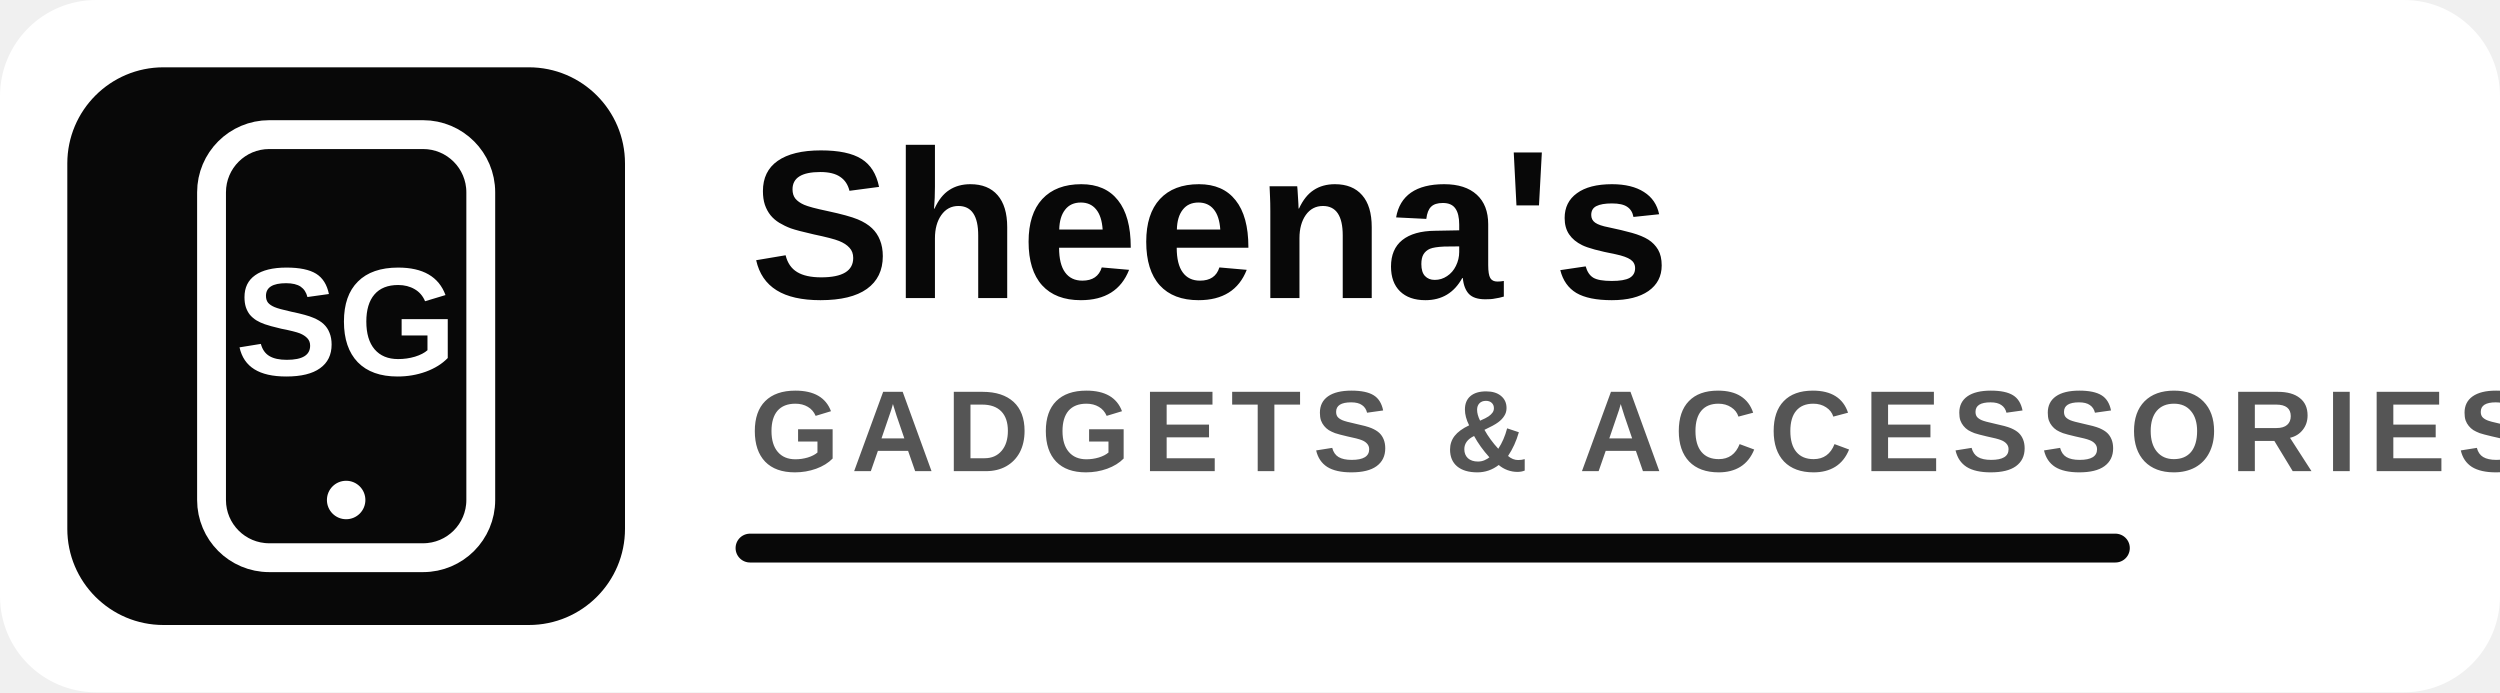
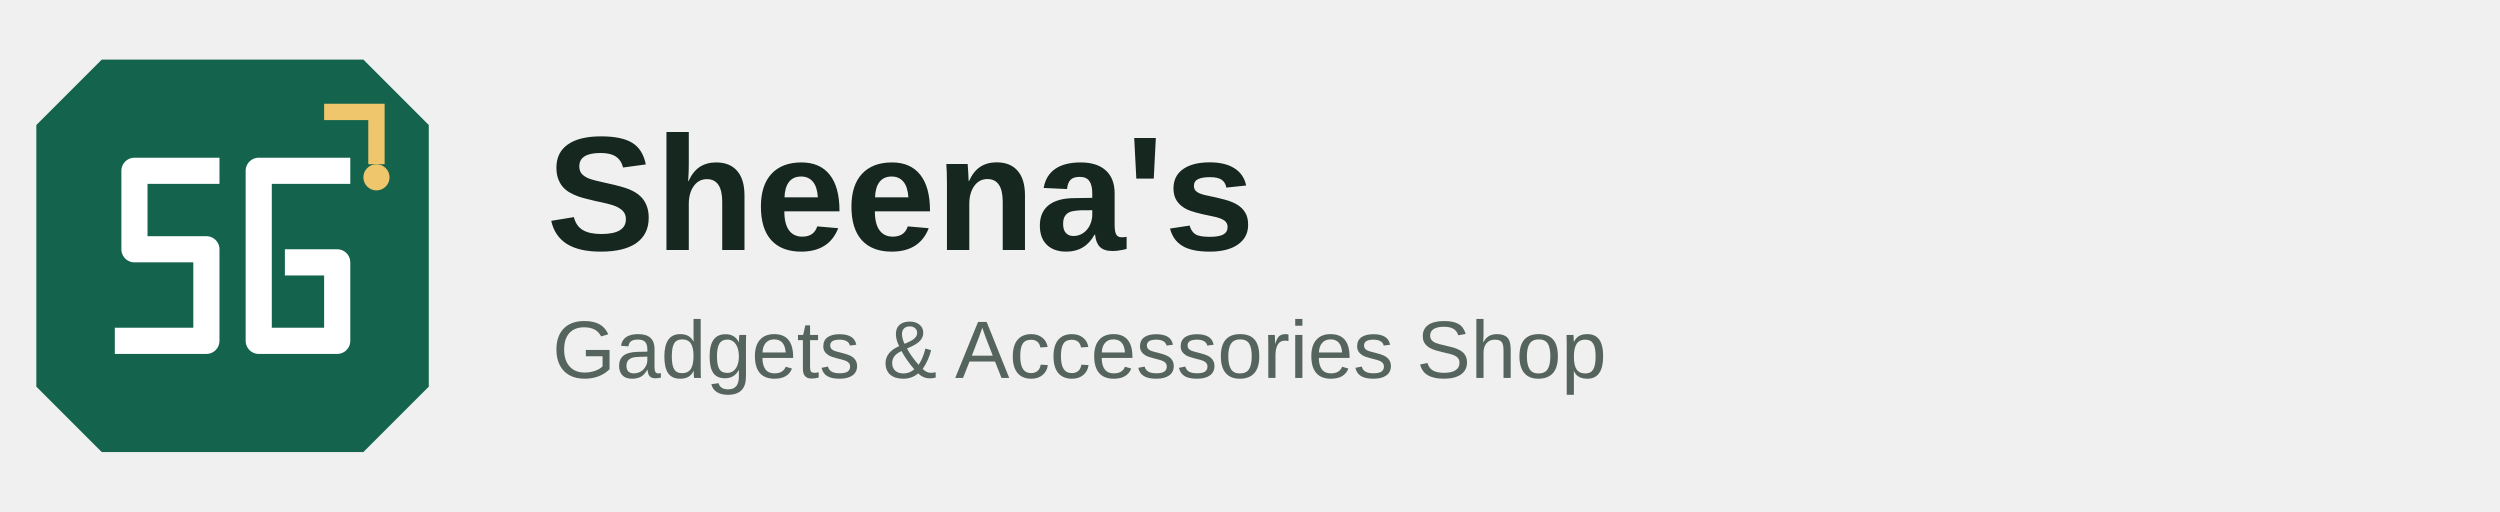
- <svg xmlns="http://www.w3.org/2000/svg" viewBox="0 0 260 72" role="img" aria-labelledby="title desc">
-   <rect width="260" height="72" rx="10" fill="#ffffff" />
-   <rect x="7" y="7" width="58" height="58" rx="10" fill="#080808" />
-   <rect x="22" y="14" width="28" height="44" rx="6" fill="none" stroke="#ffffff" stroke-width="3" />
-   <circle cx="36" cy="52" r="2" fill="#ffffff" />
-   <text x="36" y="39" text-anchor="middle" font-family="Arial, Helvetica, sans-serif" font-size="16" font-weight="900" fill="#ffffff">SG</text>
-   <text x="78" y="31" font-family="Arial, Helvetica, sans-serif" font-size="22" font-weight="900" fill="#080808">Sheena's</text>
-   <text x="78" y="49" font-family="Arial, Helvetica, sans-serif" font-size="12" font-weight="800" letter-spacing="1.2" fill="#555555">GADGETS &amp; ACCESSORIES</text>
-   <path d="M78 57h142" stroke="#080808" stroke-width="3" stroke-linecap="round" />
+ <svg xmlns="http://www.w3.org/2000/svg" viewBox="0 0 430 88" role="img" aria-labelledby="title desc">
+   <g transform="translate(4 8) scale(1.125)">
+     <path d="M12 2h40L62 12v40L52 62H12L2 52V12Z" fill="#14634c" />
+     <path d="M28 19H17v12h11v14H16M48 19H36v26h12V33h-6" fill="none" stroke="#fff" stroke-width="4" stroke-linecap="square" stroke-linejoin="round" />
+     <path d="M46 10h8v8" fill="none" stroke="#efc66c" stroke-width="2.5" />
+     <circle cx="54" cy="20" r="2" fill="#efc66c" />
+   </g>
+   <text x="94" y="43" fill="#15271f" font-family="Arial, Helvetica, sans-serif" font-size="28" font-weight="700">Sheena's</text>
+   <text x="95" y="65" fill="#56645e" font-family="Arial, Helvetica, sans-serif" font-size="14" font-weight="500">Gadgets &amp; Accessories Shop</text>
</svg>
